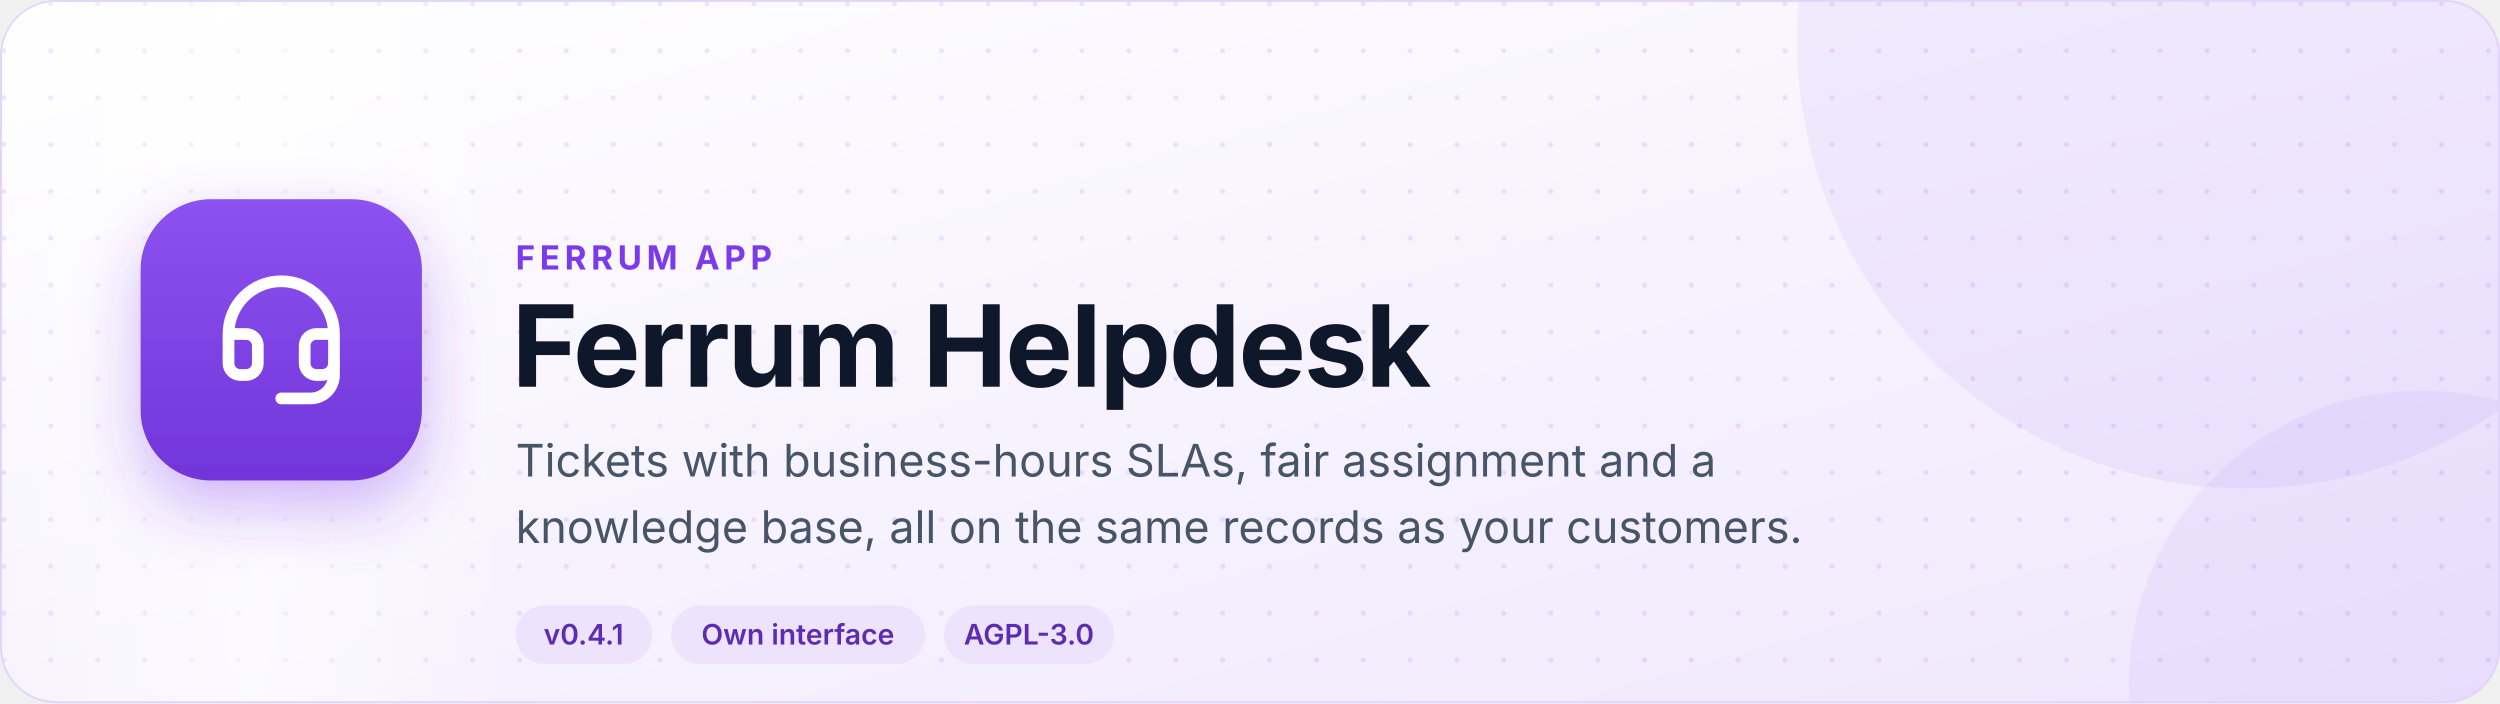
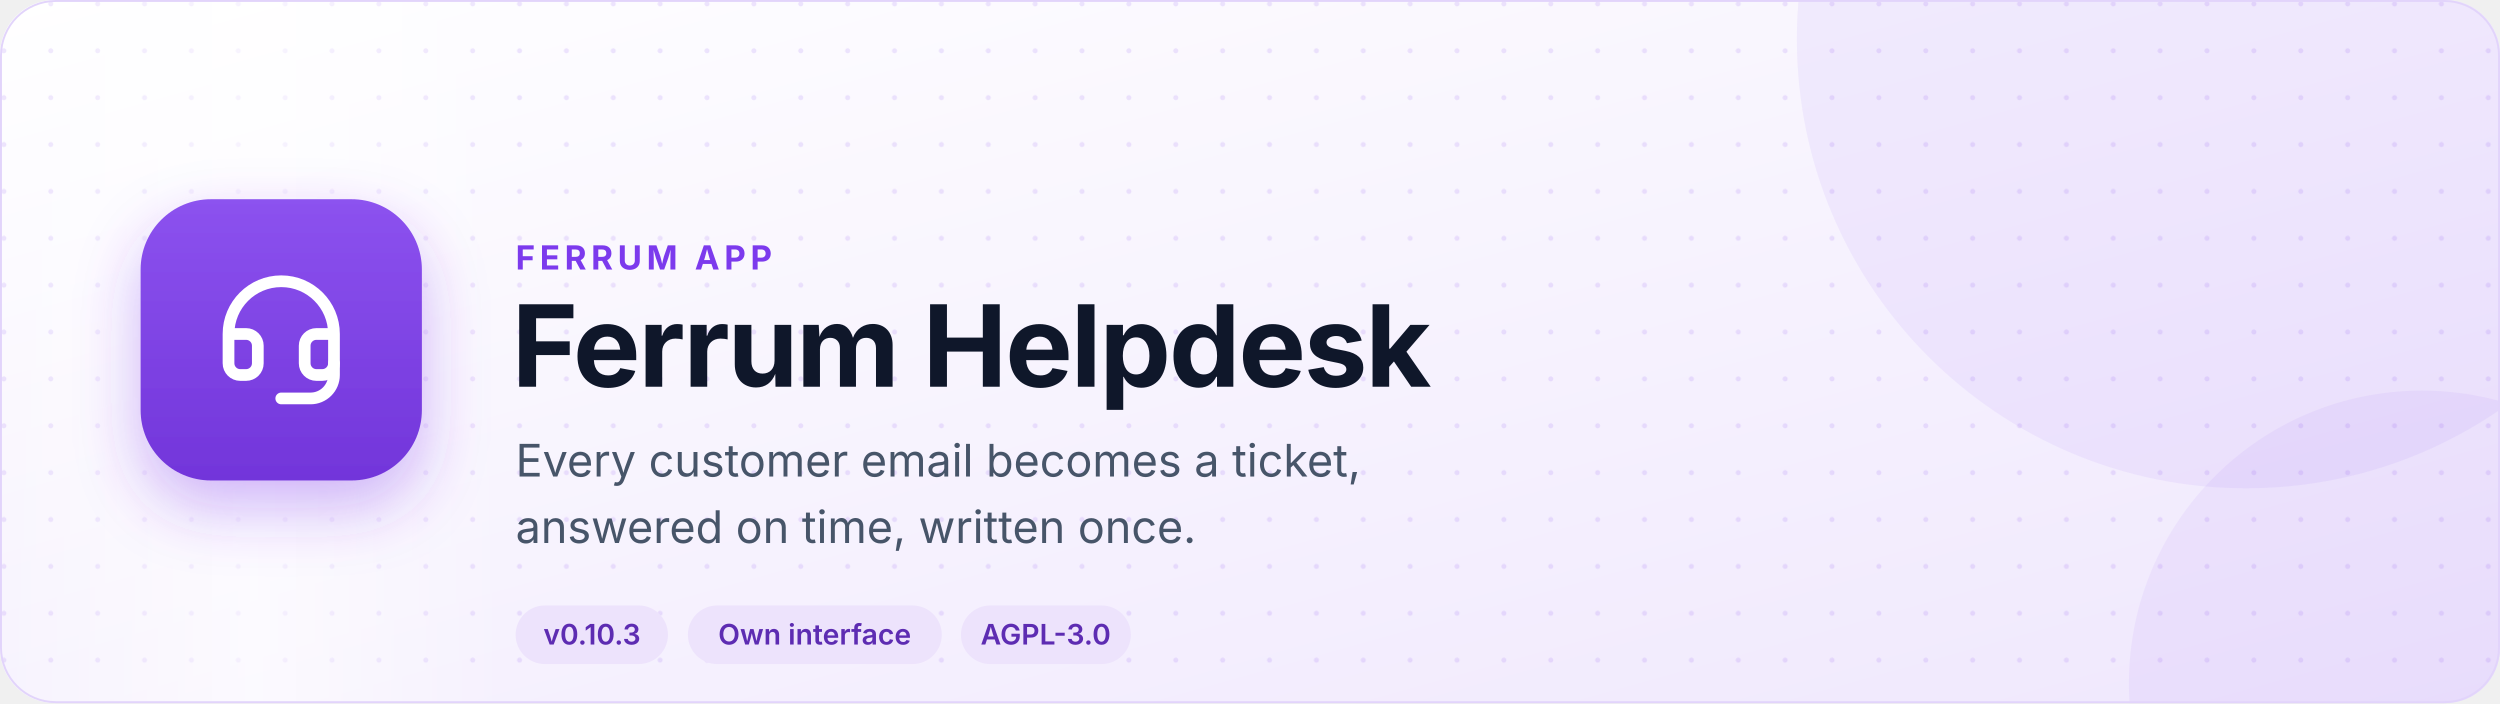
- <svg xmlns="http://www.w3.org/2000/svg" width="1280" height="360" viewBox="0 0 1280 360" role="img" aria-label="Ferrum Helpdesk: Tickets with business-hours SLAs, fair assignment and a knowledge base, all on the same records as your customers.">
+ <svg xmlns="http://www.w3.org/2000/svg" width="1280" height="360" viewBox="0 0 1280 360" role="img" aria-label="Ferrum Helpdesk: Every customer email becomes a ticket, answered on time, written once.">
  <defs>
    <linearGradient id="bg" x1="0" y1="0" x2="1" y2="1">
      <stop offset="0" stop-color="#ffffff" />
      <stop offset="1" stop-color="#efe7fd" />
    </linearGradient>
    <linearGradient id="sheen" x1="0" y1="0" x2="1" y2="0">
      <stop offset="0" stop-color="#fff" stop-opacity="0" />
      <stop offset="0.5" stop-color="#fff" stop-opacity="0.6" />
      <stop offset="1" stop-color="#fff" stop-opacity="0" />
    </linearGradient>
    <linearGradient id="tile" x1="0" y1="0" x2="0" y2="1">
      <stop offset="0" stop-color="#8c52ef" />
      <stop offset="1" stop-color="#7235da" />
    </linearGradient>
    <pattern id="dots" width="24" height="24" patternUnits="userSpaceOnUse">
      <circle cx="2" cy="2" r="1.3" fill="#7c3aed" fill-opacity="0.12" />
    </pattern>
    <filter id="shadow" x="-30%" y="-30%" width="160%" height="170%">
      <feDropShadow dx="0" dy="14" stdDeviation="16" flood-color="#7c3aed" flood-opacity="0.35" />
    </filter>
    <clipPath id="card">
      <rect width="1280" height="360" rx="28" />
    </clipPath>
    <style>
      text { font-family: Inter, "Segoe UI", system-ui, -apple-system, Roboto, "Helvetica Neue", Arial, sans-serif; }
      .sheen { animation: sweep 9s ease-in-out infinite; }
      .tile { animation: float 7s ease-in-out infinite; }
      @keyframes sweep { 0% { transform: translateX(-480px) skewX(-18deg); } 60%, 100% { transform: translateX(1760px) skewX(-18deg); } }
      @keyframes float { 0%, 100% { transform: translateY(0); } 50% { transform: translateY(-7px); } }
      @media (prefers-reduced-motion: reduce) { .sheen, .tile { animation: none; } }
    </style>
  </defs>
  <g clip-path="url(#card)">
    <rect width="1280" height="360" fill="url(#bg)" />
    <rect width="1280" height="360" fill="url(#dots)" />
    <circle cx="1150" cy="20" r="230" fill="#7c3aed" fill-opacity="0.07" />
    <circle cx="1240" cy="350" r="150" fill="#7c3aed" fill-opacity="0.06" />
    <rect class="sheen" x="0" y="-60" width="260" height="480" fill="url(#sheen)" />
  </g>
  <rect x="0.5" y="0.5" width="1279" height="359" rx="28" fill="none" stroke="#e2d4fb" />
  <g class="tile">
    <g transform="translate(72 102)" filter="url(#shadow)">
      <rect width="144" height="144" rx="36" fill="url(#tile)" />
      <g transform="translate(36 36) scale(3)" fill="none" stroke="#fff" stroke-width="2" stroke-linecap="round" stroke-linejoin="round">
        <path d="M3 11h3a2 2 0 0 1 2 2v3a2 2 0 0 1-2 2H5a2 2 0 0 1-2-2v-5Zm0 0a9 9 0 1 1 18 0m0 0v5a2 2 0 0 1-2 2h-1a2 2 0 0 1-2-2v-3a2 2 0 0 1 2-2h3Z" />
        <path d="M21 16v2a4 4 0 0 1-4 4h-5" />
      </g>
    </g>
  </g>
  <text x="264" y="138" font-size="17" font-weight="700" fill="#7c3aed" letter-spacing="2.4">FERRUM APP</text>
  <text x="262" y="198" font-size="58" font-weight="750" fill="#0f172a" letter-spacing="-1">Ferrum Helpdesk</text>
-   <text x="264" y="244" font-size="23" fill="#475569">Tickets with business-hours SLAs, fair assignment and a</text>
-   <text x="264" y="278" font-size="23" fill="#475569">knowledge base, all on the same records as your customers.</text>
+   <text x="264" y="244" font-size="23" fill="#475569">Every customer email becomes a ticket,</text>
+   <text x="264" y="278" font-size="23" fill="#475569">answered on time, written once.</text>
  <g>
-     <rect x="264" y="310" width="70" height="30" rx="15" fill="#ede3fc" />
-     <text x="298.8" y="330" font-size="14.5" font-weight="600" fill="#5d2cb2" text-anchor="middle">v0.4.1</text>
+     <rect x="264" y="310" width="78" height="30" rx="15" fill="#ede3fc" />
+     <text x="303.1" y="330" font-size="14.5" font-weight="600" fill="#5d2cb2" text-anchor="middle">v0.10.3</text>
  </g>
  <g>
-     <rect x="343.6" y="310" width="130" height="30" rx="15" fill="#ede3fc" />
-     <text x="408.5" y="330" font-size="14.5" font-weight="600" fill="#5d2cb2" text-anchor="middle">Own interface</text>
+     <rect x="352.2" y="310" width="130" height="30" rx="15" fill="#ede3fc" />
+     <text x="417.1" y="330" font-size="14.5" font-weight="600" fill="#5d2cb2" text-anchor="middle">Own interface</text>
  </g>
  <g>
-     <rect x="483.4" y="310" width="87" height="30" rx="15" fill="#ede3fc" />
-     <text x="526.8" y="330" font-size="14.5" font-weight="600" fill="#5d2cb2" text-anchor="middle">AGPL-3.0</text>
+     <rect x="492" y="310" width="87" height="30" rx="15" fill="#ede3fc" />
+     <text x="535.4" y="330" font-size="14.5" font-weight="600" fill="#5d2cb2" text-anchor="middle">AGPL-3.0</text>
  </g>
</svg>
